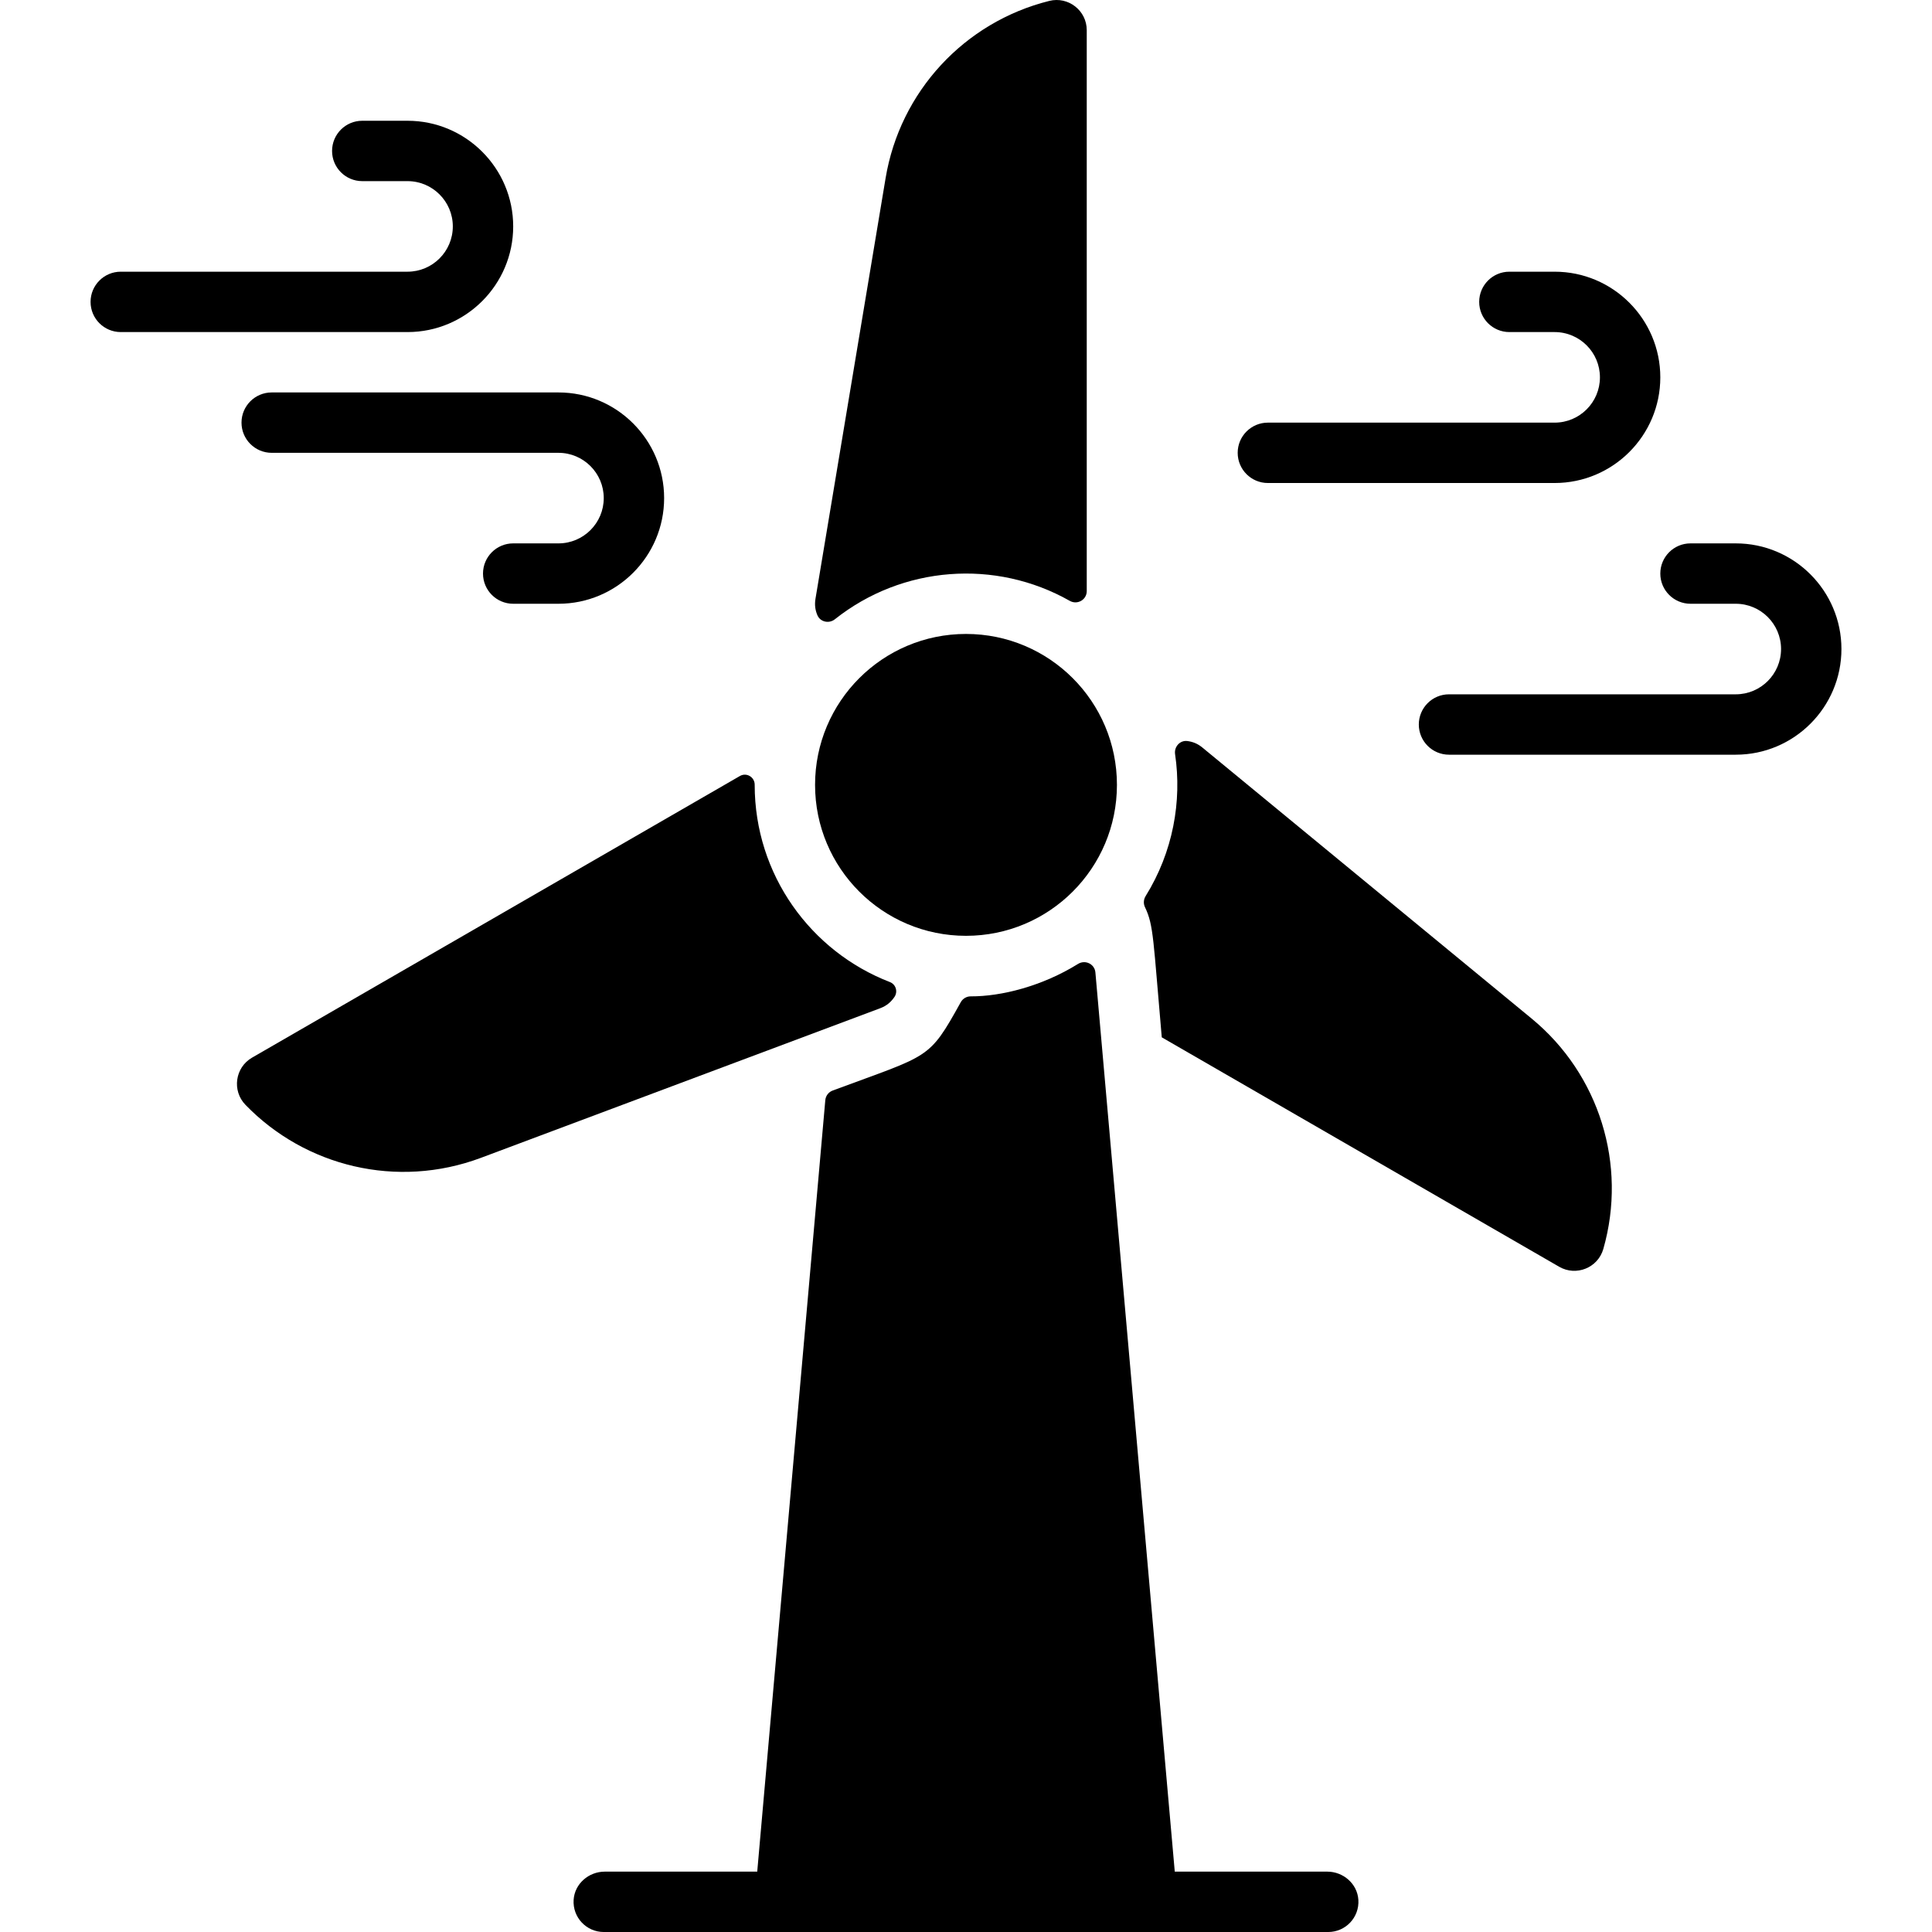
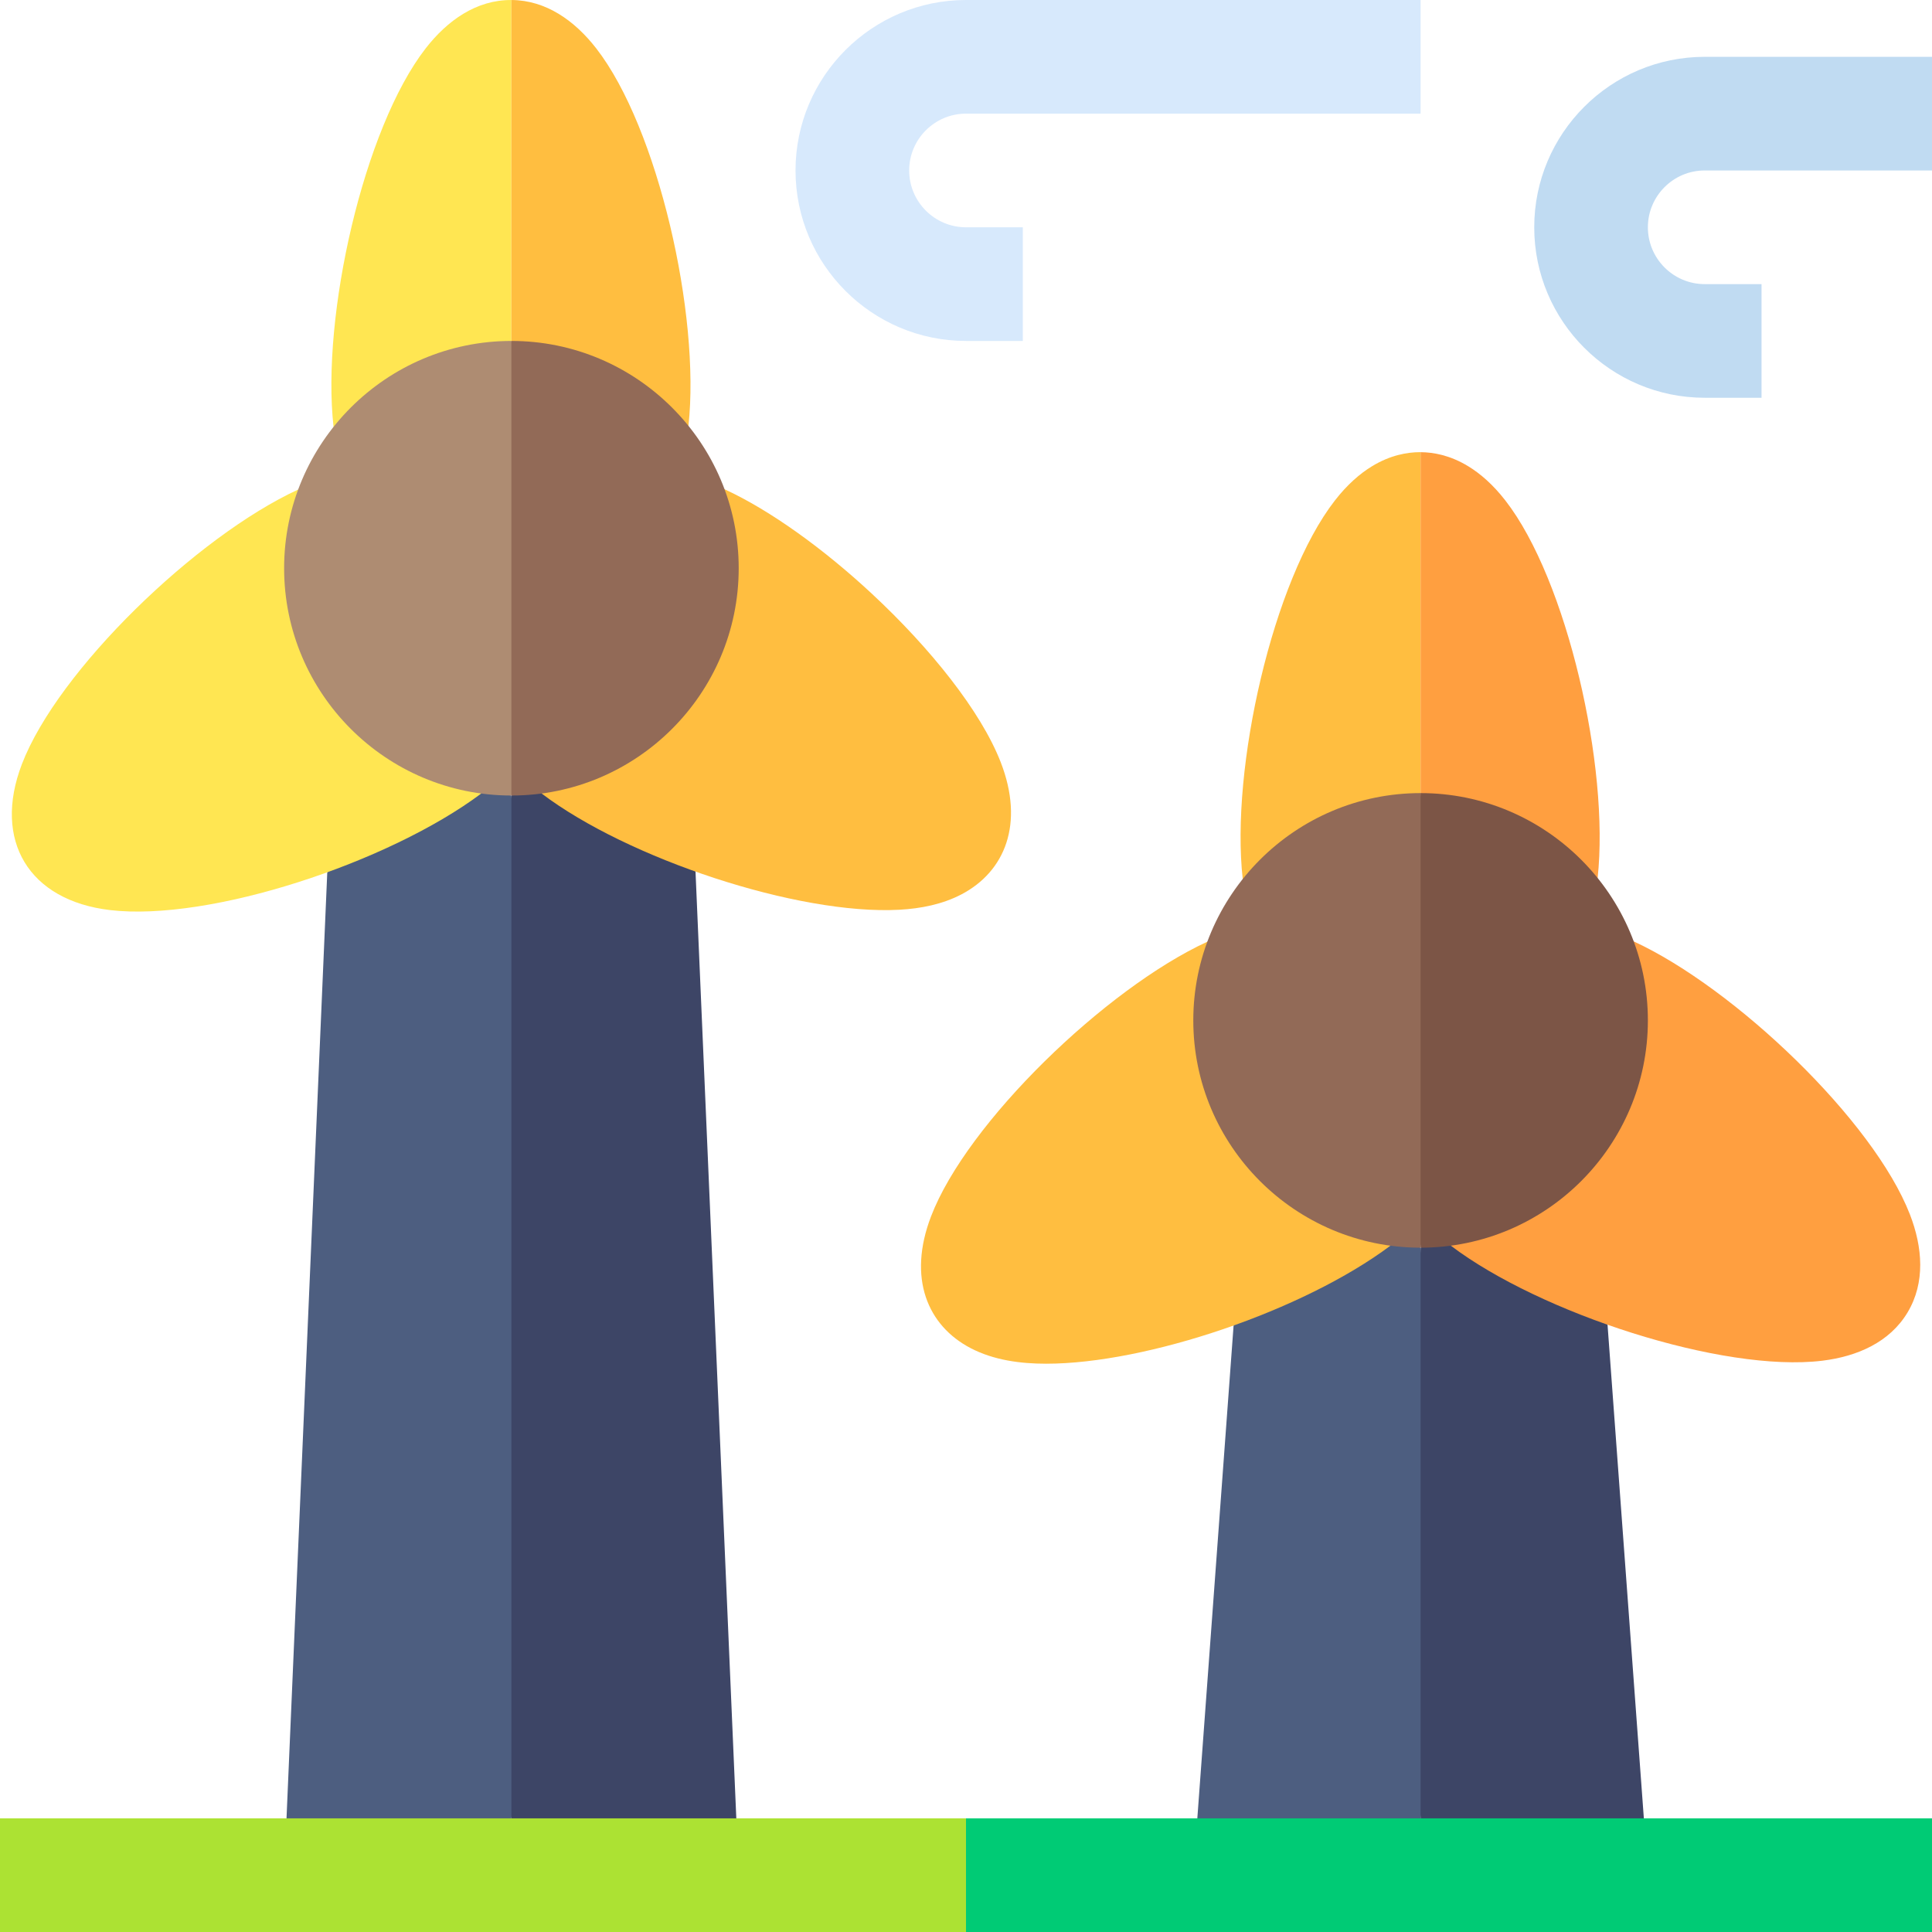
- <svg xmlns="http://www.w3.org/2000/svg" id="Layer_1" enable-background="new 0 0 512.003 512.003" height="512" viewBox="0 0 512.003 512.003" width="512">
+ <svg xmlns="http://www.w3.org/2000/svg" id="Layer_1" enable-background="new 0 0 510 510" height="512" viewBox="0 0 510 510" width="512">
  <g>
-     <circle cx="256.002" cy="208.003" r="40" />
-     <path d="m221.243 164.119c17.906-14.217 42.58-16.033 62.26-4.885 2.01 1.139 4.499-.281 4.499-2.591v-148.64c0-5.227-4.92-9.02-9.94-7.76-22.53 5.63-39.56 24.07-43.37 46.979l-18.58 111.46c-.287 1.739-.021 3.103.503 4.347.763 1.816 3.086 2.314 4.628 1.09z" />
-     <path d="m235.827 260.256c1.6.618 2.176 2.555 1.201 3.966-.848 1.228-1.947 2.296-3.787 2.981-32.19 12.06-74.54 27.93-105.82 39.65-22.2 8.29-46.53 2.31-62.38-14.07-3.61-3.74-2.75-9.89 1.75-12.49l129.288-74.64c1.758-1.015 3.924.273 3.922 2.303v.048c.001 23.817 14.868 44.157 35.826 52.252z" />
-     <path d="m405.902 269.933-87.25-71.82c-1.336-1.107-2.666-1.56-3.995-1.731-1.952-.252-3.534 1.527-3.246 3.474 1.849 12.495-.549 25.943-7.81 37.627-.557.897-.618 2.006-.158 2.956 2.318 4.791 2.17 8.753 4.439 34.464l105.33 60.81c4.481 2.586 10.247.301 11.69-4.73 6.38-22.32-1.07-46.29-19-61.05z" />
-     <path d="m351.727 496.003h-40.4c-2.207-25.011-17.71-200.687-21.033-238.293-.198-2.244-2.691-3.447-4.604-2.258-9.464 5.88-20.309 8.63-28.44 8.595-1.096-.005-2.106.592-2.638 1.551-8.568 15.429-8.057 13.783-33.948 23.411-1.086.404-1.847 1.397-1.949 2.551l-18.04 204.445h-40.4c-4.261 0-7.981 3.215-8.257 7.467-.302 4.659 3.388 8.533 7.983 8.533h192c4.595 0 8.285-3.874 7.983-8.533-.276-4.254-3.996-7.469-8.257-7.469z" />
-     <path d="m136.002 60.003c0-15.439-12.561-28-28-28h-12c-4.418 0-8 3.582-8 8s3.582 8 8 8h12c6.617 0 12 5.383 12 12s-5.383 12-12 12h-76c-4.418 0-8 3.582-8 8s3.582 8 8 8h76c15.439 0 28-12.56 28-28z" />
-     <path d="m64.002 112.003c0 4.418 3.582 8 8 8h76c6.617 0 12 5.383 12 12s-5.383 12-12 12h-12c-4.418 0-8 3.582-8 8s3.582 8 8 8h12c15.439 0 28-12.561 28-28s-12.561-28-28-28h-76c-4.419 0-8 3.582-8 8z" />
-     <path d="m336.002 128.003h76c15.439 0 28-12.561 28-28s-12.561-28-28-28h-12c-4.418 0-8 3.582-8 8s3.582 8 8 8h12c6.617 0 12 5.383 12 12s-5.383 12-12 12h-76c-4.418 0-8 3.582-8 8s3.581 8 8 8z" />
-     <path d="m460.002 144.003h-12c-4.418 0-8 3.582-8 8s3.582 8 8 8h12c6.617 0 12 5.383 12 12s-5.383 12-12 12h-76c-4.418 0-8 3.582-8 8s3.582 8 8 8h76c15.439 0 28-12.561 28-28s-12.561-28-28-28z" />
+     <path d="m86.392 230.282-10.76 249.718 29.684 10 29.684-10 10-109-10-161-26.5-8.5z" fill="#4d5e80" />
+     <path d="m159.667 199-24.667 11v270l29.684 10 29.684-10-10.769-249.927z" fill="#3d4566" />
+     <path d="m343.667 314.5-18.03 35.418-9.573 130.082 29.936 10 29-10 10-59.667-10-90.973z" fill="#4d5e80" />
+     <path d="m375 329.36v150.64l29.469 10 29.468-10-9.587-130.297-23.85-30.953z" fill="#3d4566" />
+     <g id="XMLID_422_">
+       <g>
+         <path d="m270 90h-15c-24.813 0-45-20.187-45-45 0-24.812 20.187-45 45-45h120v30h-120c-8.271 0-15 6.729-15 15s6.729 15 15 15h15z" fill="#d7e9fc" />
+       </g>
+     </g>
+     <g id="XMLID_420_">
+       <g>
+         <path d="m465 105h-15c-24.814 0-45-20.187-45-45 0-24.812 20.186-45 45-45h60v30h-60c-8.272 0-15 6.729-15 15s6.728 15 15 15h15z" fill="#c0dbf2" />
+       </g>
+     </g>
+     <path d="m78.706 129.23c-26.833 12.366-63.444 47.741-72.932 72.499-7.719 20.144 1.835 35.977 23.274 38.511 26.267 3.1 73.589-12.503 97.982-30.767l7.97-119.473v-89.997c-9.242-.056-16.908 5.403-22.628 12.758-16.368 21.044-27.605 70.7-24.322 99.92l-2.508 10.027z" fill="#ffe652" />
+     <path d="m142.986 209.471c22.681 17.208 67.67 32.126 94.374 30.683 5.677-.307 11.425-1.427 16.477-4.082 11.397-5.989 16.648-18.561 10.338-34.838-5.21-13.439-18.578-30.155-34.072-44.551-12.619-11.724-26.649-21.908-38.831-27.528l-8.177-6.967-1.361-9.777c3.184-29.252-8.048-78.689-24.352-99.65-5.652-7.265-13.218-12.708-22.382-12.758v89.997z" fill="#ffbe40" />
+     <path d="m75 150c0 33.083 26.915 60 60 60l10-60-10-60c-33.083 0-60 26.915-60 60z" fill="#ae8c72" />
+     <path d="m135 90v120c33.083 0 60-26.915 60-60 0-16.542-6.729-31.542-17.594-42.406-10.864-10.865-25.864-17.594-42.406-17.594z" fill="#926a57" />
+     <g>
+       <path d="m318.706 248.589c-26.833 12.367-63.444 47.741-72.932 72.499-6.258 16.332-.92 28.866 10.472 34.798 6.083 3.167 13.102 4.101 19.906 4.101 26.511 0 67.94-13.98 90.878-31.153l7.97-119.475v-89.996c-.02 0-.041-.001-.061-.002-.021-.001-.042-.001-.061-.001-3.447 0-7.911.798-12.705 3.72-3.189 1.943-6.523 4.827-9.8 9.04-16.368 21.044-27.604 70.7-24.322 99.921l-2.508 10.027z" fill="#ffbe40" />
+       <path d="m382.986 328.83c23.439 17.783 71.707 33.581 98.063 30.363 9.198-1.122 17.779-4.859 22.503-12.746 4.724-7.885 3.973-17.213.623-25.853-9.616-24.807-46.243-59.779-72.903-72.08l-8.178-6.967-1.361-9.777c3.184-29.251-8.048-78.688-24.352-99.649-3.259-4.19-6.575-7.065-9.748-9.008-4.756-2.913-9.191-3.73-12.633-3.749v89.996z" fill="#ff9f40" />
+       <path d="m315 269.359c0 33.084 26.915 60 60 60l10-60-10-59.999c-33.083 0-60 26.915-60 59.999z" fill="#926a57" />
+       <path d="m375 209.36v119.999c33.083 0 60-26.915 60-60 0-33.083-26.915-59.999-60-59.999z" fill="#7c5546" />
+     </g>
+     <g id="XMLID_74_">
+       <g>
+         <path d="m255 510h-255v-30h255l10 15z" fill="#ace233" />
+       </g>
+     </g>
+     <g id="XMLID_424_">
+       <g>
+         <path d="m255 480h255v30h-255z" fill="#00cb75" />
+       </g>
+     </g>
  </g>
</svg>
